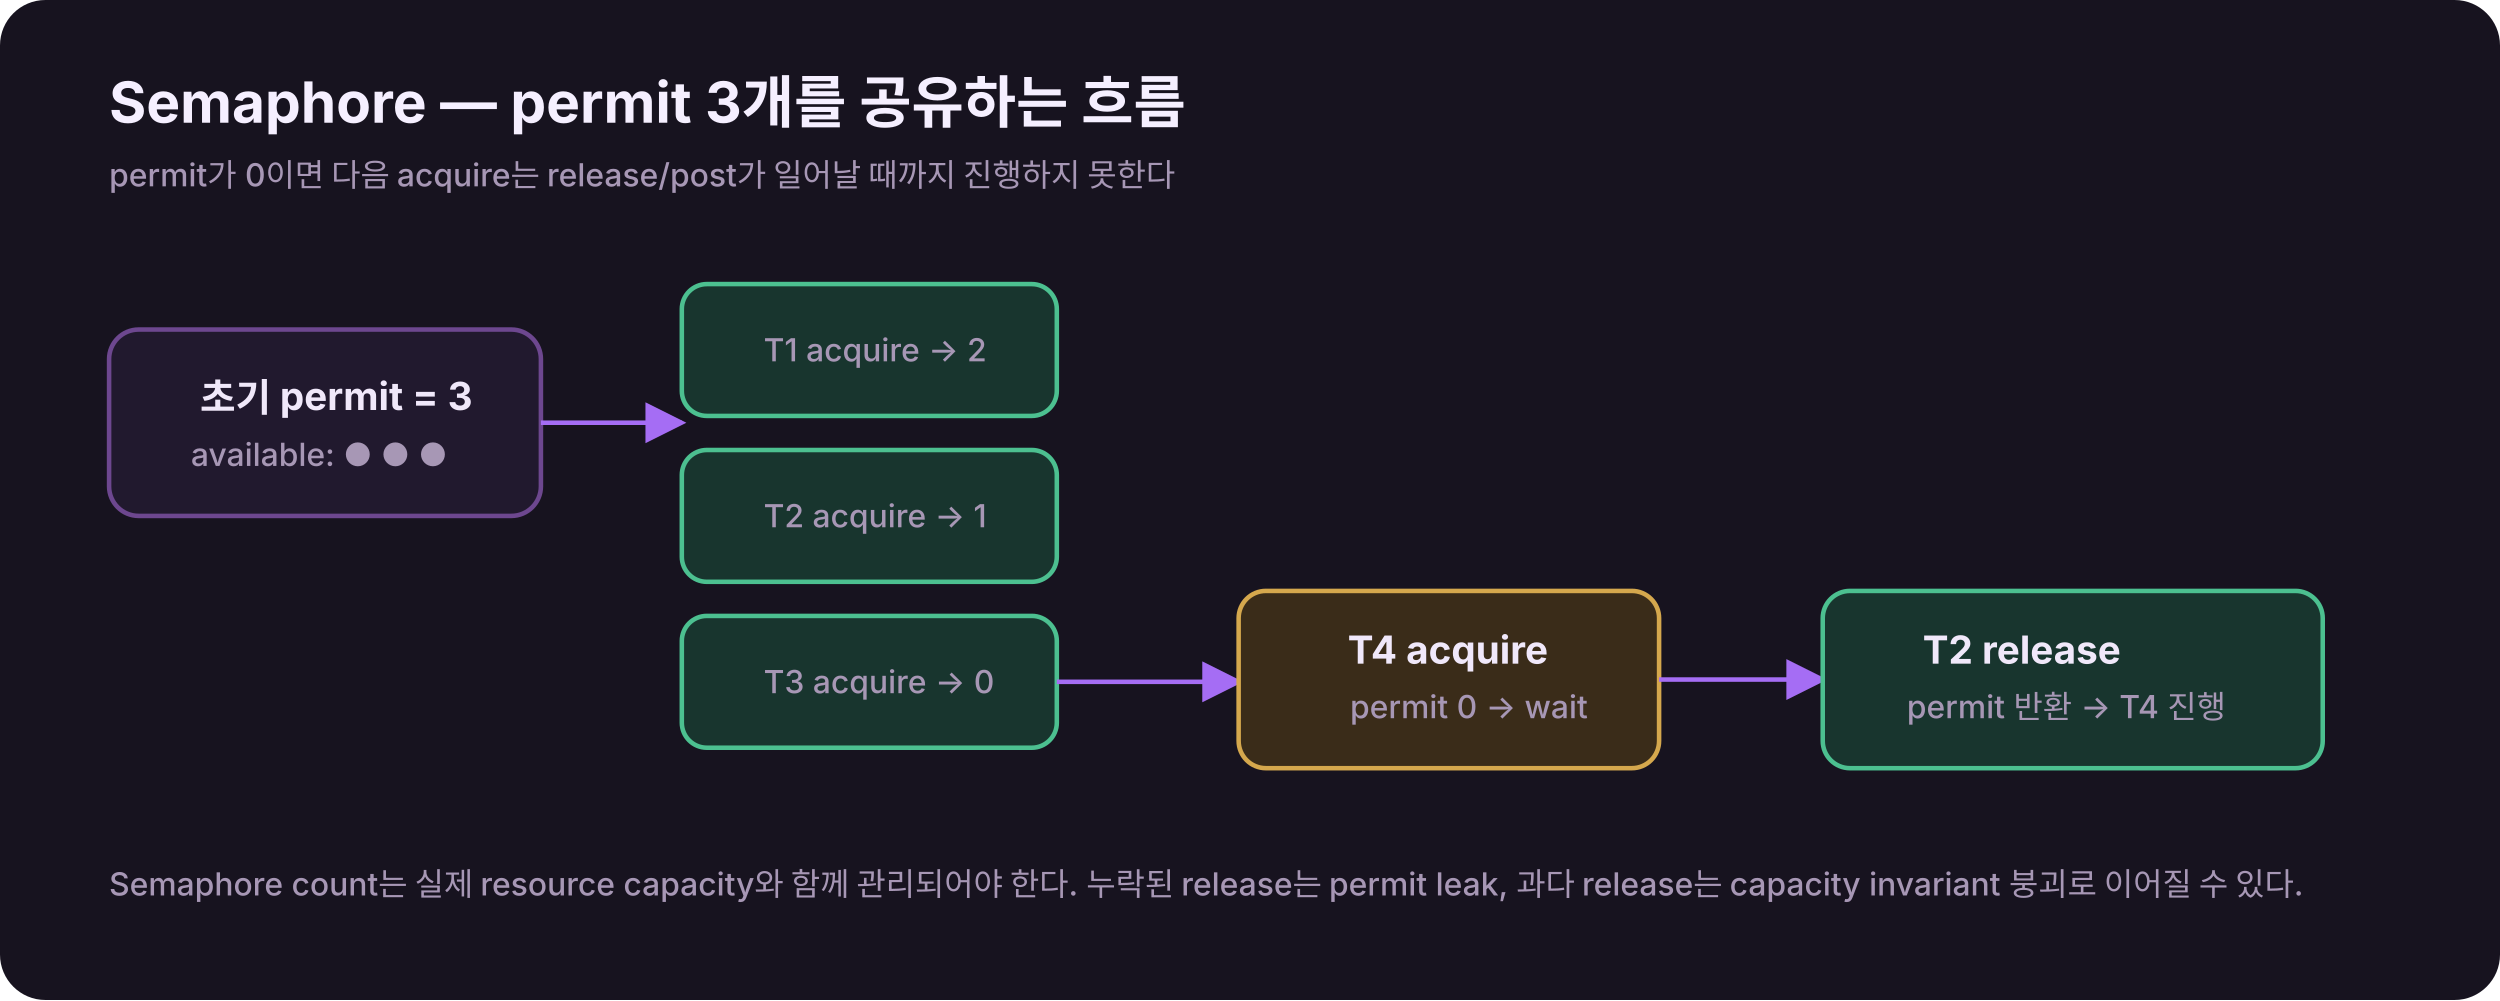
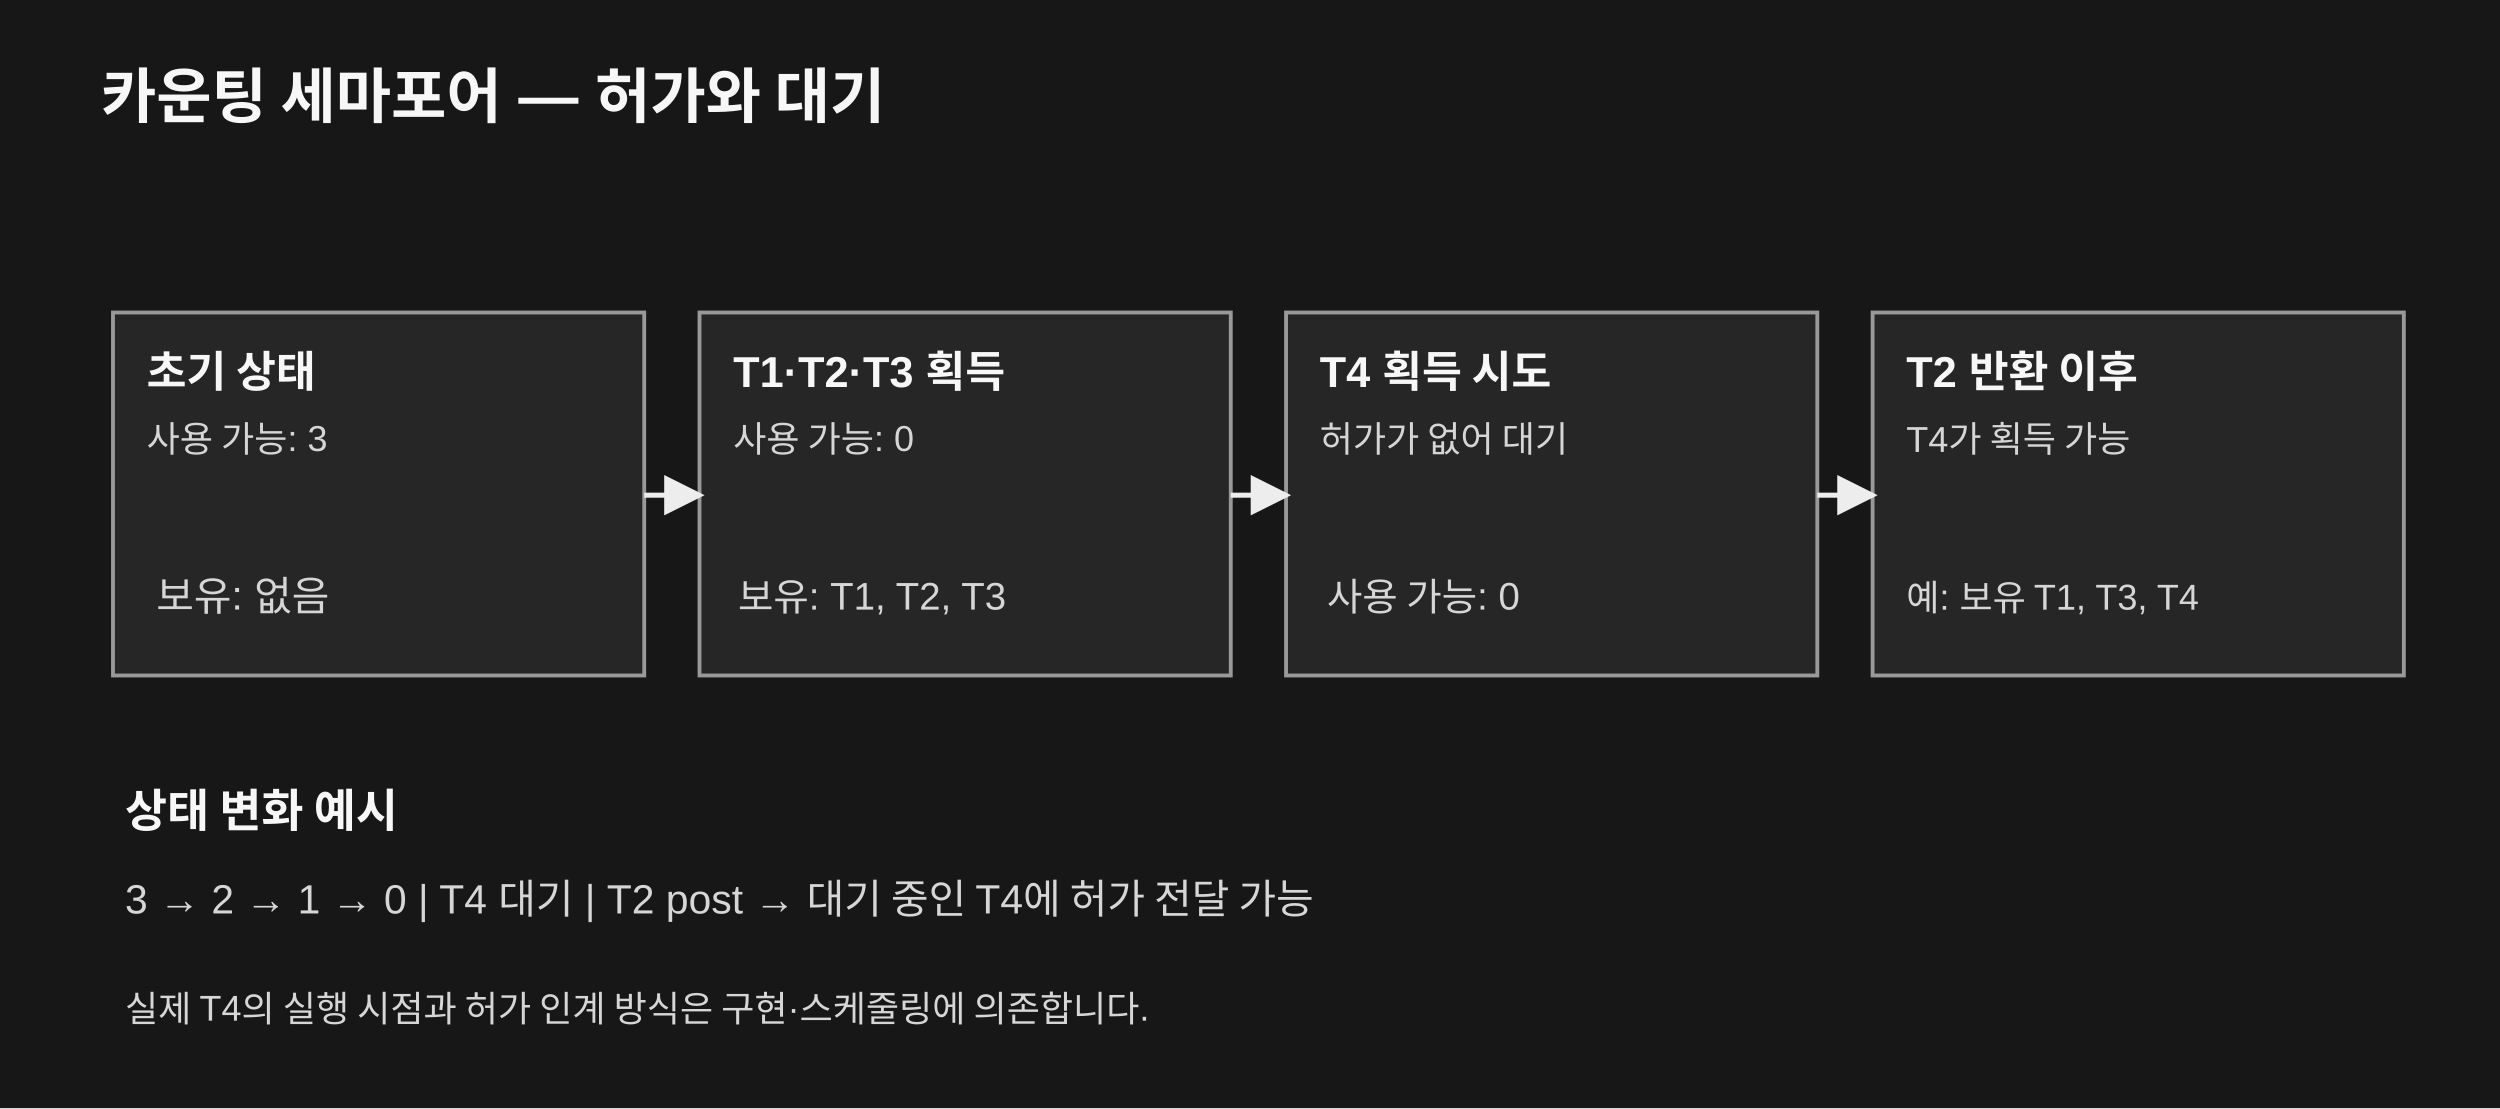
- <svg xmlns="http://www.w3.org/2000/svg" viewBox="0 0 1100 440" role="img" aria-labelledby="title desc">
+ <svg xmlns="http://www.w3.org/2000/svg" viewBox="0 0 1040 461" role="img" aria-labelledby="title desc">
  <defs>
-     <marker id="arrow" markerWidth="9" markerHeight="9" refX="8" refY="4.5" orient="auto">
-       <path d="M0 0L9 4.5L0 9Z" fill="#a56df4" />
+     <marker id="arrowhead" markerWidth="8" markerHeight="8" refX="7" refY="4" orient="auto">
+       <path d="M0 0L8 4L0 8Z" fill="#ededed" />
    </marker>
-     <style>.bg{fill:#17131f}.title{fill:#f5efff;font:700 25px Inter,Arial,sans-serif}.label{fill:#f0e8fa;font:650 17px Inter,Arial,sans-serif}.small{fill:#a797b5;font:500 14px Inter,Arial,sans-serif}.box{fill:#21192e;stroke:#6d478f;stroke-width:2}.active{fill:#18352e;stroke:#4cc090;stroke-width:2}.wait{fill:#3a2c19;stroke:#d5a84d;stroke-width:2}.line{stroke:#a56df4;stroke-width:2;fill:none;marker-end:url(#arrow)}</style>
+     <style>.bg{fill:#171717}.box{fill:#262626;stroke:#999;stroke-width:1.6}.linebox{fill:none;stroke:#bbb;stroke-width:1.7}.shade{fill:#363636;stroke:#ededed;stroke-width:1.6}.label{fill:#f7f7f7;font-family:Arial,"Noto Sans KR",sans-serif;font-weight:600}.sub{fill:#d6d6d6;font-family:Arial,"Noto Sans KR",sans-serif}.arrow{stroke:#ededed;stroke-width:2.1;fill:none;marker-end:url(#arrowhead)}.plain{stroke:#acacac;stroke-width:1.6;fill:none}.dashed{stroke:#aaa;stroke-width:1.5;stroke-dasharray:7 5;fill:none}.divider{stroke:#8d8d8d;stroke-width:1.3}</style>
  </defs>
-   <rect class="bg" width="1100" height="440" rx="20" />
-   <text class="title" x="48" y="54">Semaphore — permit 3개를 공유하는 흐름</text>
-   <text class="small" x="48" y="82">permit가 0이면 다음 acquire는 release/post가 일어날 때까지 진행하지 못한다</text>
-   <rect class="box" x="48" y="145" width="190" height="82" rx="13" />
-   <text class="label" x="88" y="181">초기 permit = 3</text>
-   <text class="small" x="84" y="205">available: ● ● ●</text>
-   <path class="line" d="M238 186H300" />
-   <rect class="active" x="300" y="125" width="165" height="58" rx="11" />
-   <text class="small" x="336" y="159">T1 acquire → 2</text>
-   <rect class="active" x="300" y="198" width="165" height="58" rx="11" />
-   <text class="small" x="336" y="232">T2 acquire → 1</text>
-   <rect class="active" x="300" y="271" width="165" height="58" rx="11" />
-   <text class="small" x="336" y="305">T3 acquire → 0</text>
-   <path class="line" d="M465 300H545" />
-   <rect class="wait" x="545" y="260" width="185" height="78" rx="12" />
-   <text class="label" x="593" y="292">T4 acquire</text>
-   <text class="small" x="594" y="316">permit 0 → wait</text>
-   <path class="line" d="M730 299H802" />
-   <rect class="active" x="802" y="260" width="220" height="78" rx="12" />
-   <text class="label" x="846" y="292">T2 release</text>
-   <text class="small" x="839" y="316">permit 반환 → T4 진행</text>
-   <text class="small" x="48" y="394">Semaphore count는 실제 resource capacity와 함께 관리되어야 한다. 누락된 release는 permit leak, 과다 release는 capacity invariant 붕괴로 이어질 수 있다.</text>
+   <rect class="bg" width="1040" height="461" />
+   <text class="label" x="42" y="49" font-size="25" text-anchor="start">카운팅 세마포어 — 허가와 대기</text>
+   <rect class="box" x="47" y="130" width="221" height="151" />
+   <text class="label" x="61" y="161" font-size="18" text-anchor="start">초기 상태</text>
+   <text class="sub" x="61" y="188" font-size="15" text-anchor="start">사용 가능: 3</text>
+   <text class="sub" x="65" y="254" font-size="17" text-anchor="start">보유: 없음</text>
+   <rect class="box" x="291" y="130" width="221" height="151" />
+   <text class="label" x="305" y="161" font-size="18" text-anchor="start">T1·T2·T3 획득</text>
+   <text class="sub" x="305" y="188" font-size="15" text-anchor="start">사용 가능: 0</text>
+   <text class="sub" x="307" y="254" font-size="16" text-anchor="start">보유: T1, T2, T3</text>
+   <rect class="box" x="535" y="130" width="221" height="151" />
+   <text class="label" x="549" y="161" font-size="18" text-anchor="start">T4 획득 시도</text>
+   <text class="sub" x="549" y="188" font-size="15" text-anchor="start">허가가 없어 대기</text>
+   <text class="sub" x="552" y="254" font-size="16" text-anchor="start">사용 가능: 0</text>
+   <rect class="box" x="779" y="130" width="221" height="151" />
+   <text class="label" x="793" y="161" font-size="18" text-anchor="start">T2 반환 이후</text>
+   <text class="sub" x="793" y="188" font-size="15" text-anchor="start">T4가 획득 가능</text>
+   <text class="sub" x="793" y="254" font-size="15" text-anchor="start">예: 보유 T1, T3, T4</text>
+   <path class="arrow" d="M268 206L291 206" />
+   <path class="arrow" d="M512 206L535 206" />
+   <path class="arrow" d="M756 206L779 206" />
+   <text class="label" x="52" y="344" font-size="19" text-anchor="start">상태 변화 예시</text>
+   <text class="sub" x="52" y="380" font-size="17" text-anchor="start">3 → 2 → 1 → 0  |  T4 대기  |  T2 post → 대기 중인 T4에 허가 전달 가능</text>
+   <text class="sub" x="52" y="425" font-size="15" text-anchor="start">실제 T4의 실행 시점과 허가 인계 방식은 구현·스케줄링에 의존합니다.</text>
+   <style id="os-prefers-light">
+ @media (prefers-color-scheme: light){
+ .bg{fill:#f9fafb}.box{fill:#edf0f4;stroke:#999;stroke-width:1.6}.linebox{fill:none;stroke:#bbb;stroke-width:1.7}.shade{fill:#e1e6eb;stroke:#354155;stroke-width:1.6}.label{fill:#202632;font-family:Arial,"Noto Sans KR",sans-serif;font-weight:600}.sub{fill:#405067;font-family:Arial,"Noto Sans KR",sans-serif}.arrow{stroke:#354155;stroke-width:2.1;fill:none;marker-end:url(#arrowhead)}.plain{stroke:#596075;stroke-width:1.6;fill:none}.dashed{stroke:#aaa;stroke-width:1.5;stroke-dasharray:7 5;fill:none}.divider{stroke:#596075;stroke-width:1.3}
+ [fill="#ededed"]{fill:#354155}
+ [stroke="#ededed"]{stroke:#354155}
+ }
+ </style>
</svg>
